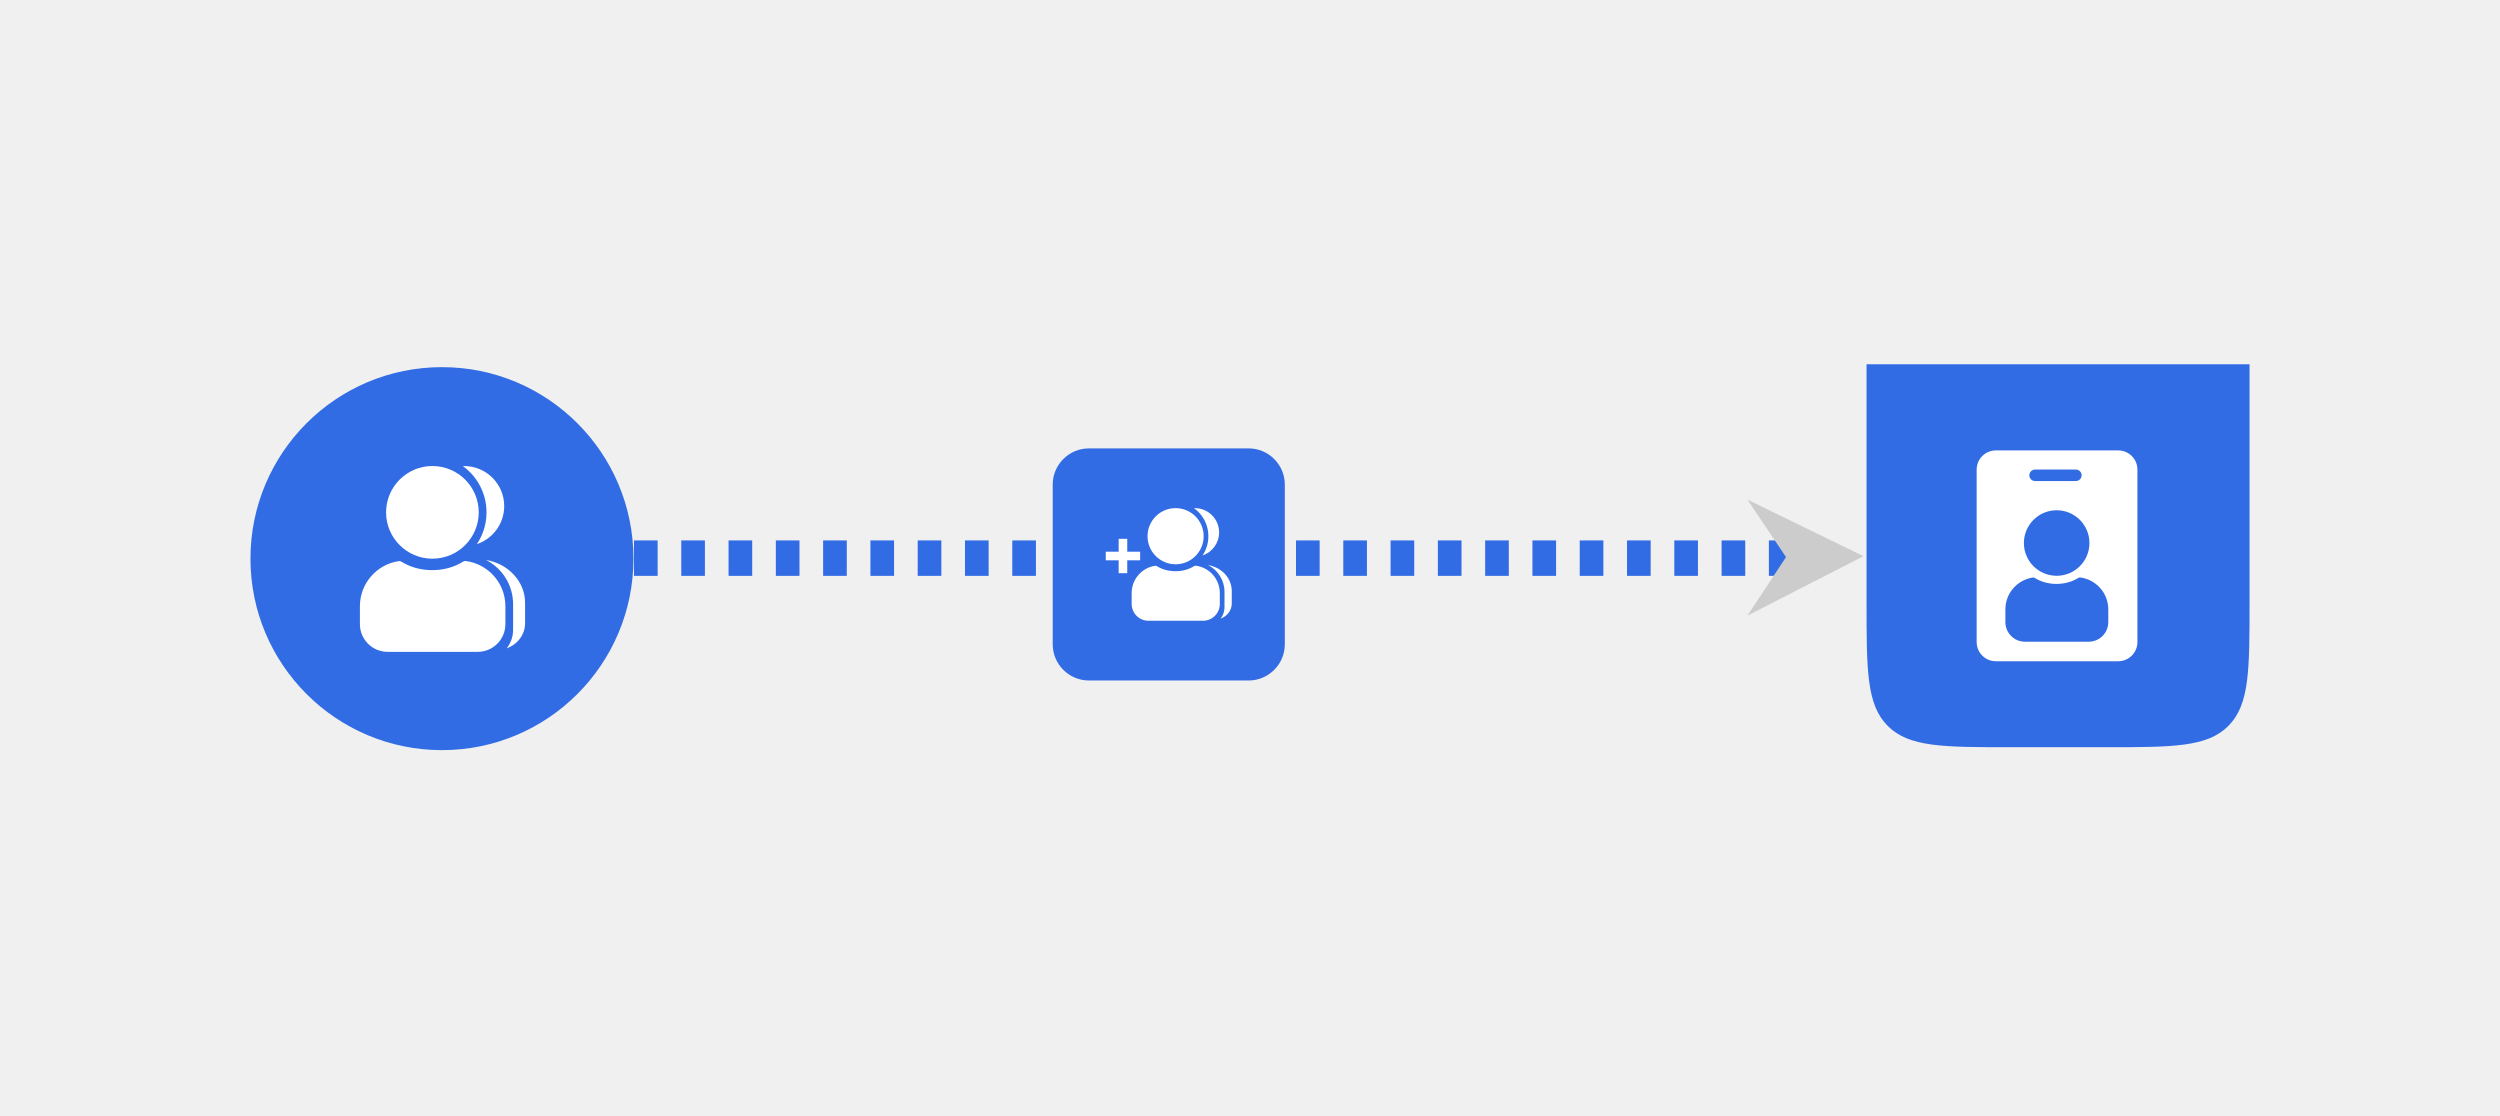
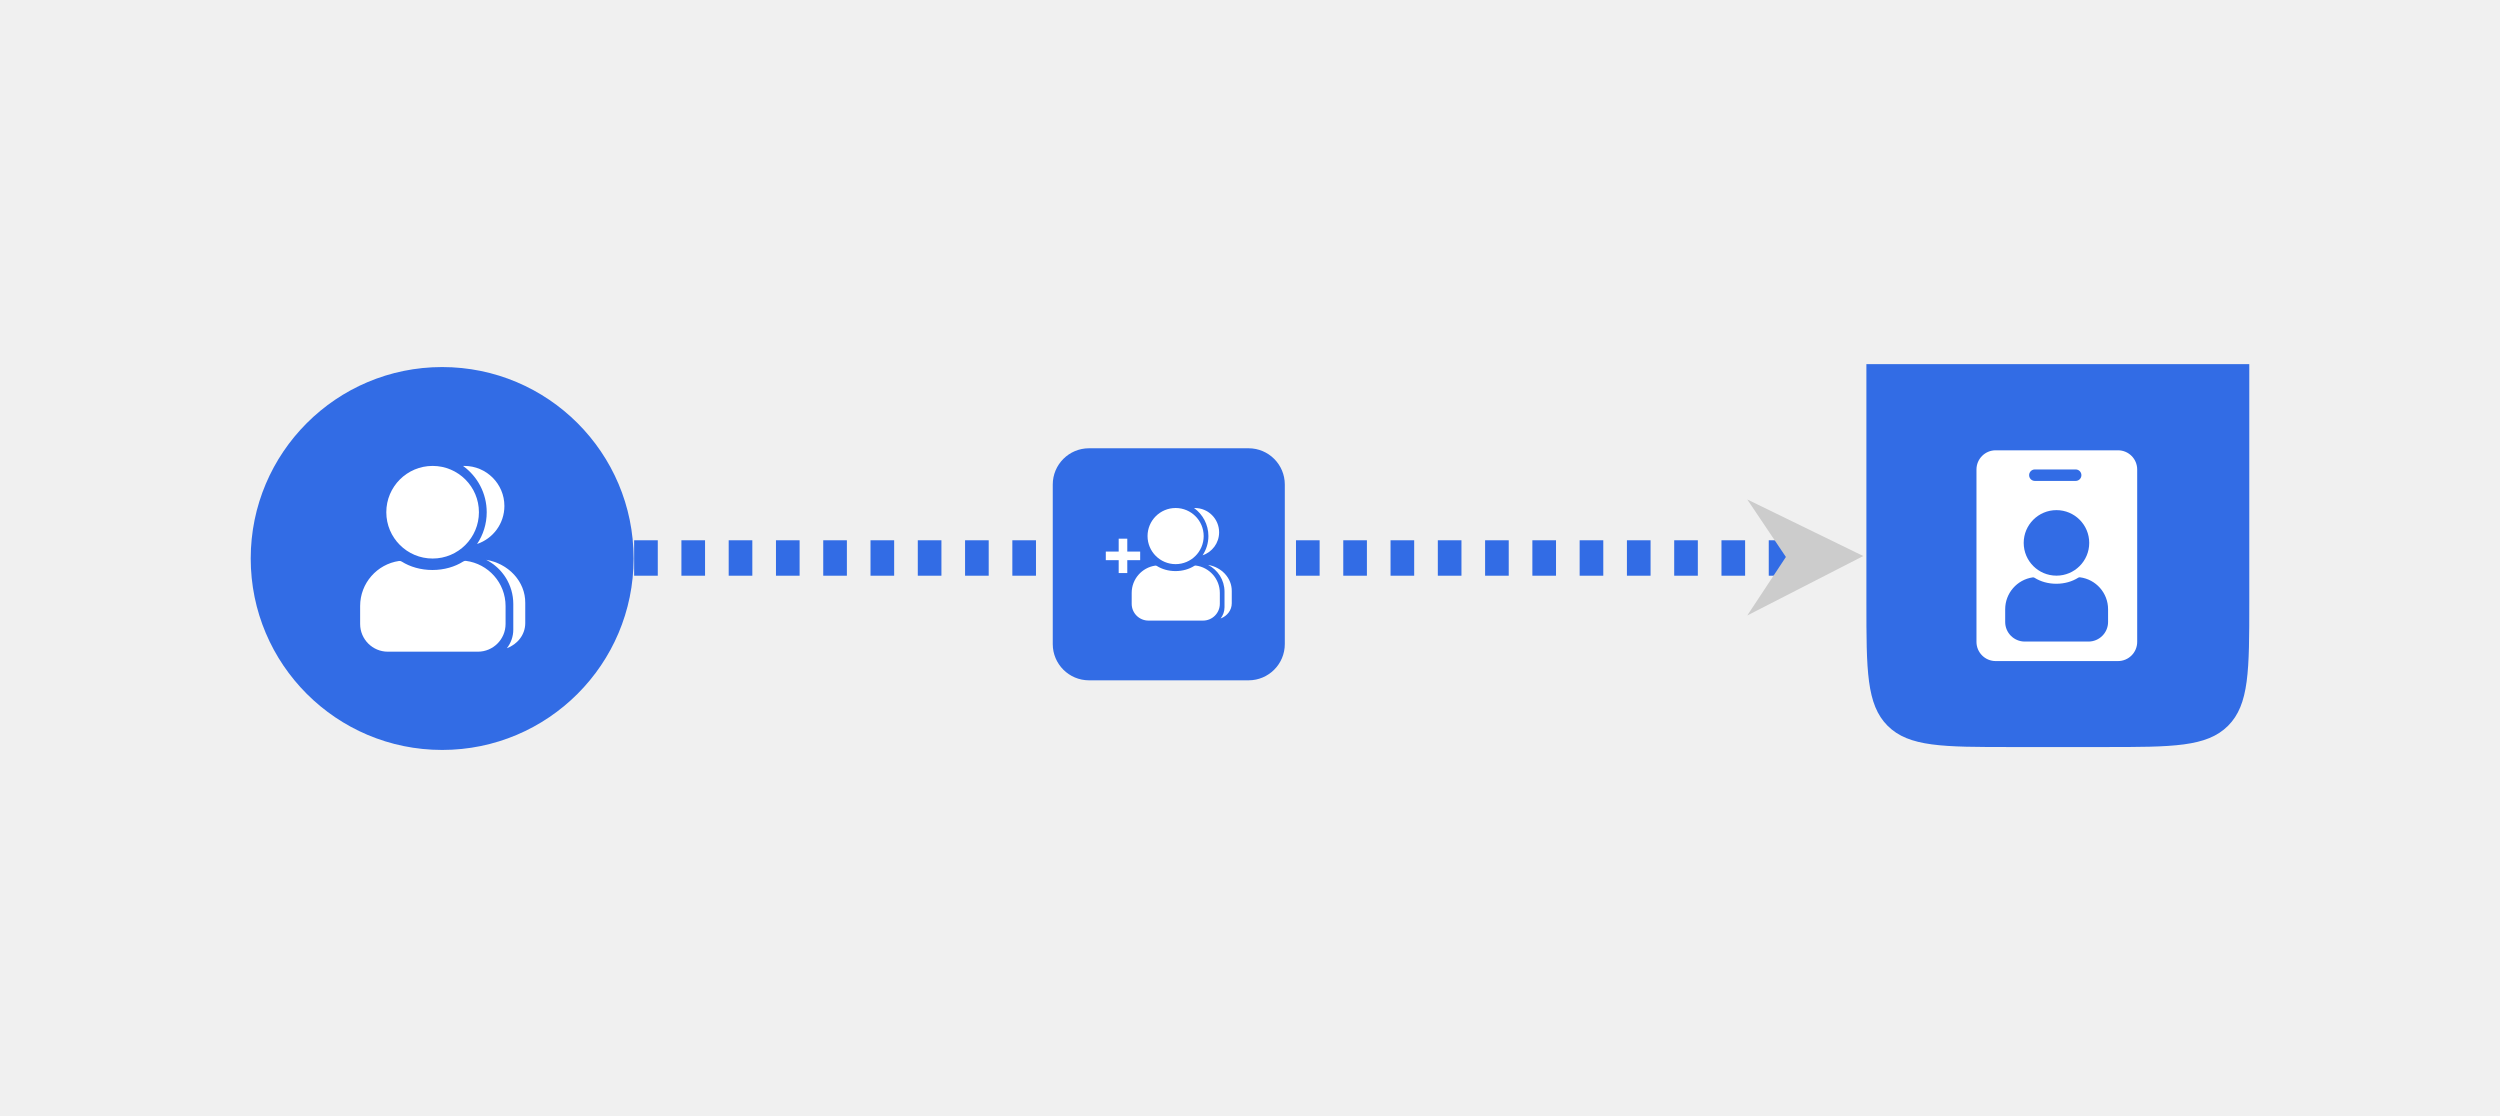
- <svg xmlns="http://www.w3.org/2000/svg" width="811" height="362" viewBox="0 0 811 362" fill="none">
+ <svg xmlns="http://www.w3.org/2000/svg" width="2400" height="1071" viewBox="0 0 811 362" fill="none">
  <path d="M205.665 181.06L583.219 181.06" stroke="#326CE5" stroke-width="11.499" stroke-dasharray="7.67 7.67" />
  <path d="M566.854 162.066L604.5 180.419L566.854 199.715L579.385 180.725L566.854 162.066Z" fill="#CCCCCC" />
  <rect x="81.25" y="119.102" width="124.241" height="124.241" rx="62.12" fill="#326CE5" />
  <path fill-rule="evenodd" clip-rule="evenodd" d="M140.273 181.234C148.572 181.234 155.3 174.507 155.3 166.208C155.3 157.909 148.572 151.182 140.273 151.182C131.974 151.182 125.247 157.909 125.247 166.208C125.247 174.507 131.974 181.234 140.273 181.234ZM129.381 182.025C129.684 181.981 129.989 182.06 130.248 182.223C132.954 183.928 136.425 184.953 140.211 184.953C144.019 184.953 147.509 183.916 150.222 182.193C150.474 182.033 150.773 181.953 151.07 181.991C158.333 182.924 163.946 189.13 163.946 196.647V202.467C163.946 207.435 159.919 211.462 154.951 211.462H125.75C120.783 211.462 116.756 207.435 116.756 202.467V196.647C116.756 189.216 122.24 183.067 129.381 182.025Z" fill="white" />
  <path fill-rule="evenodd" clip-rule="evenodd" d="M164.363 210.337C165.671 208.673 166.452 206.575 166.452 204.294V195.986C166.452 189.731 162.879 184.311 157.664 181.654C164.91 182.85 170.405 188.721 170.333 195.649V202.197C170.333 205.889 167.869 209.038 164.363 210.337ZM157.828 166.208C157.828 170.023 156.674 173.569 154.696 176.516C159.85 174.788 163.564 169.92 163.564 164.185C163.564 157.004 157.742 151.182 150.562 151.182C150.423 151.182 150.284 151.185 150.146 151.189C154.8 154.553 157.828 160.027 157.828 166.208Z" fill="white" />
  <path d="M605.509 118.161H729.75V195.341C729.75 217.526 729.75 228.618 722.858 235.51C715.966 242.402 704.874 242.402 682.689 242.402H652.57C630.385 242.402 619.293 242.402 612.401 235.51C605.509 228.618 605.509 217.526 605.509 195.341V118.161Z" fill="#326CE5" />
  <path fill-rule="evenodd" clip-rule="evenodd" d="M647.454 146.115C644.015 146.115 641.228 148.903 641.228 152.342V208.277C641.228 211.716 644.015 214.504 647.454 214.504H687.151C690.59 214.504 693.378 211.716 693.378 208.277V152.342C693.378 148.903 690.59 146.115 687.151 146.115H647.454ZM658.311 154.188C658.311 153.161 659.144 152.327 660.172 152.327H673.417C674.444 152.327 675.278 153.161 675.278 154.188C675.278 155.216 674.444 156.049 673.417 156.049H660.172C659.144 156.049 658.311 155.216 658.311 154.188ZM667.183 186.79C673.055 186.79 677.814 182.03 677.814 176.159C677.814 170.288 673.055 165.528 667.183 165.528C661.312 165.528 656.552 170.288 656.552 176.159C656.552 182.03 661.312 186.79 667.183 186.79ZM659.476 187.349C659.69 187.318 659.906 187.374 660.089 187.489C662.003 188.695 664.459 189.42 667.137 189.42C669.831 189.42 672.3 188.687 674.219 187.468C674.398 187.354 674.609 187.298 674.819 187.325C679.958 187.985 683.929 192.375 683.929 197.694V201.812C683.929 205.326 681.08 208.175 677.565 208.175H656.907C653.392 208.175 650.543 205.326 650.543 201.812V197.694C650.543 192.437 654.423 188.086 659.476 187.349Z" fill="white" />
  <rect x="341.497" y="145.456" width="75.297" height="75.297" rx="11.765" fill="#326CE5" />
  <path d="M365.681 178.974H369.863V181.763H365.681V185.946H362.892V181.763H358.71V178.974H362.892V174.792H365.681V178.974Z" fill="white" />
  <path fill-rule="evenodd" clip-rule="evenodd" d="M381.363 183.052C386.393 183.052 390.47 178.975 390.47 173.945C390.47 168.916 386.393 164.838 381.363 164.838C376.334 164.838 372.256 168.916 372.256 173.945C372.256 178.975 376.334 183.052 381.363 183.052ZM374.762 183.532C374.945 183.505 375.13 183.553 375.287 183.651C376.927 184.685 379.031 185.306 381.325 185.306C383.633 185.306 385.748 184.678 387.392 183.633C387.546 183.536 387.726 183.488 387.907 183.511C392.308 184.076 395.71 187.837 395.71 192.393V195.921C395.71 198.931 393.269 201.372 390.259 201.372H372.561C369.551 201.372 367.11 198.931 367.11 195.921V192.393C367.11 187.89 370.434 184.163 374.762 183.532Z" fill="white" />
  <path fill-rule="evenodd" clip-rule="evenodd" d="M395.964 200.69C396.756 199.682 397.229 198.41 397.229 197.028V191.992C397.229 188.202 395.064 184.917 391.903 183.307C396.295 184.032 399.625 187.589 399.582 191.788V195.757C399.582 197.994 398.088 199.903 395.964 200.69ZM392.003 173.945C392.003 176.257 391.303 178.406 390.105 180.192C393.228 179.145 395.479 176.195 395.479 172.719C395.479 168.367 391.951 164.839 387.599 164.839C387.514 164.839 387.431 164.84 387.347 164.843C390.167 166.882 392.003 170.199 392.003 173.945Z" fill="white" />
</svg>
